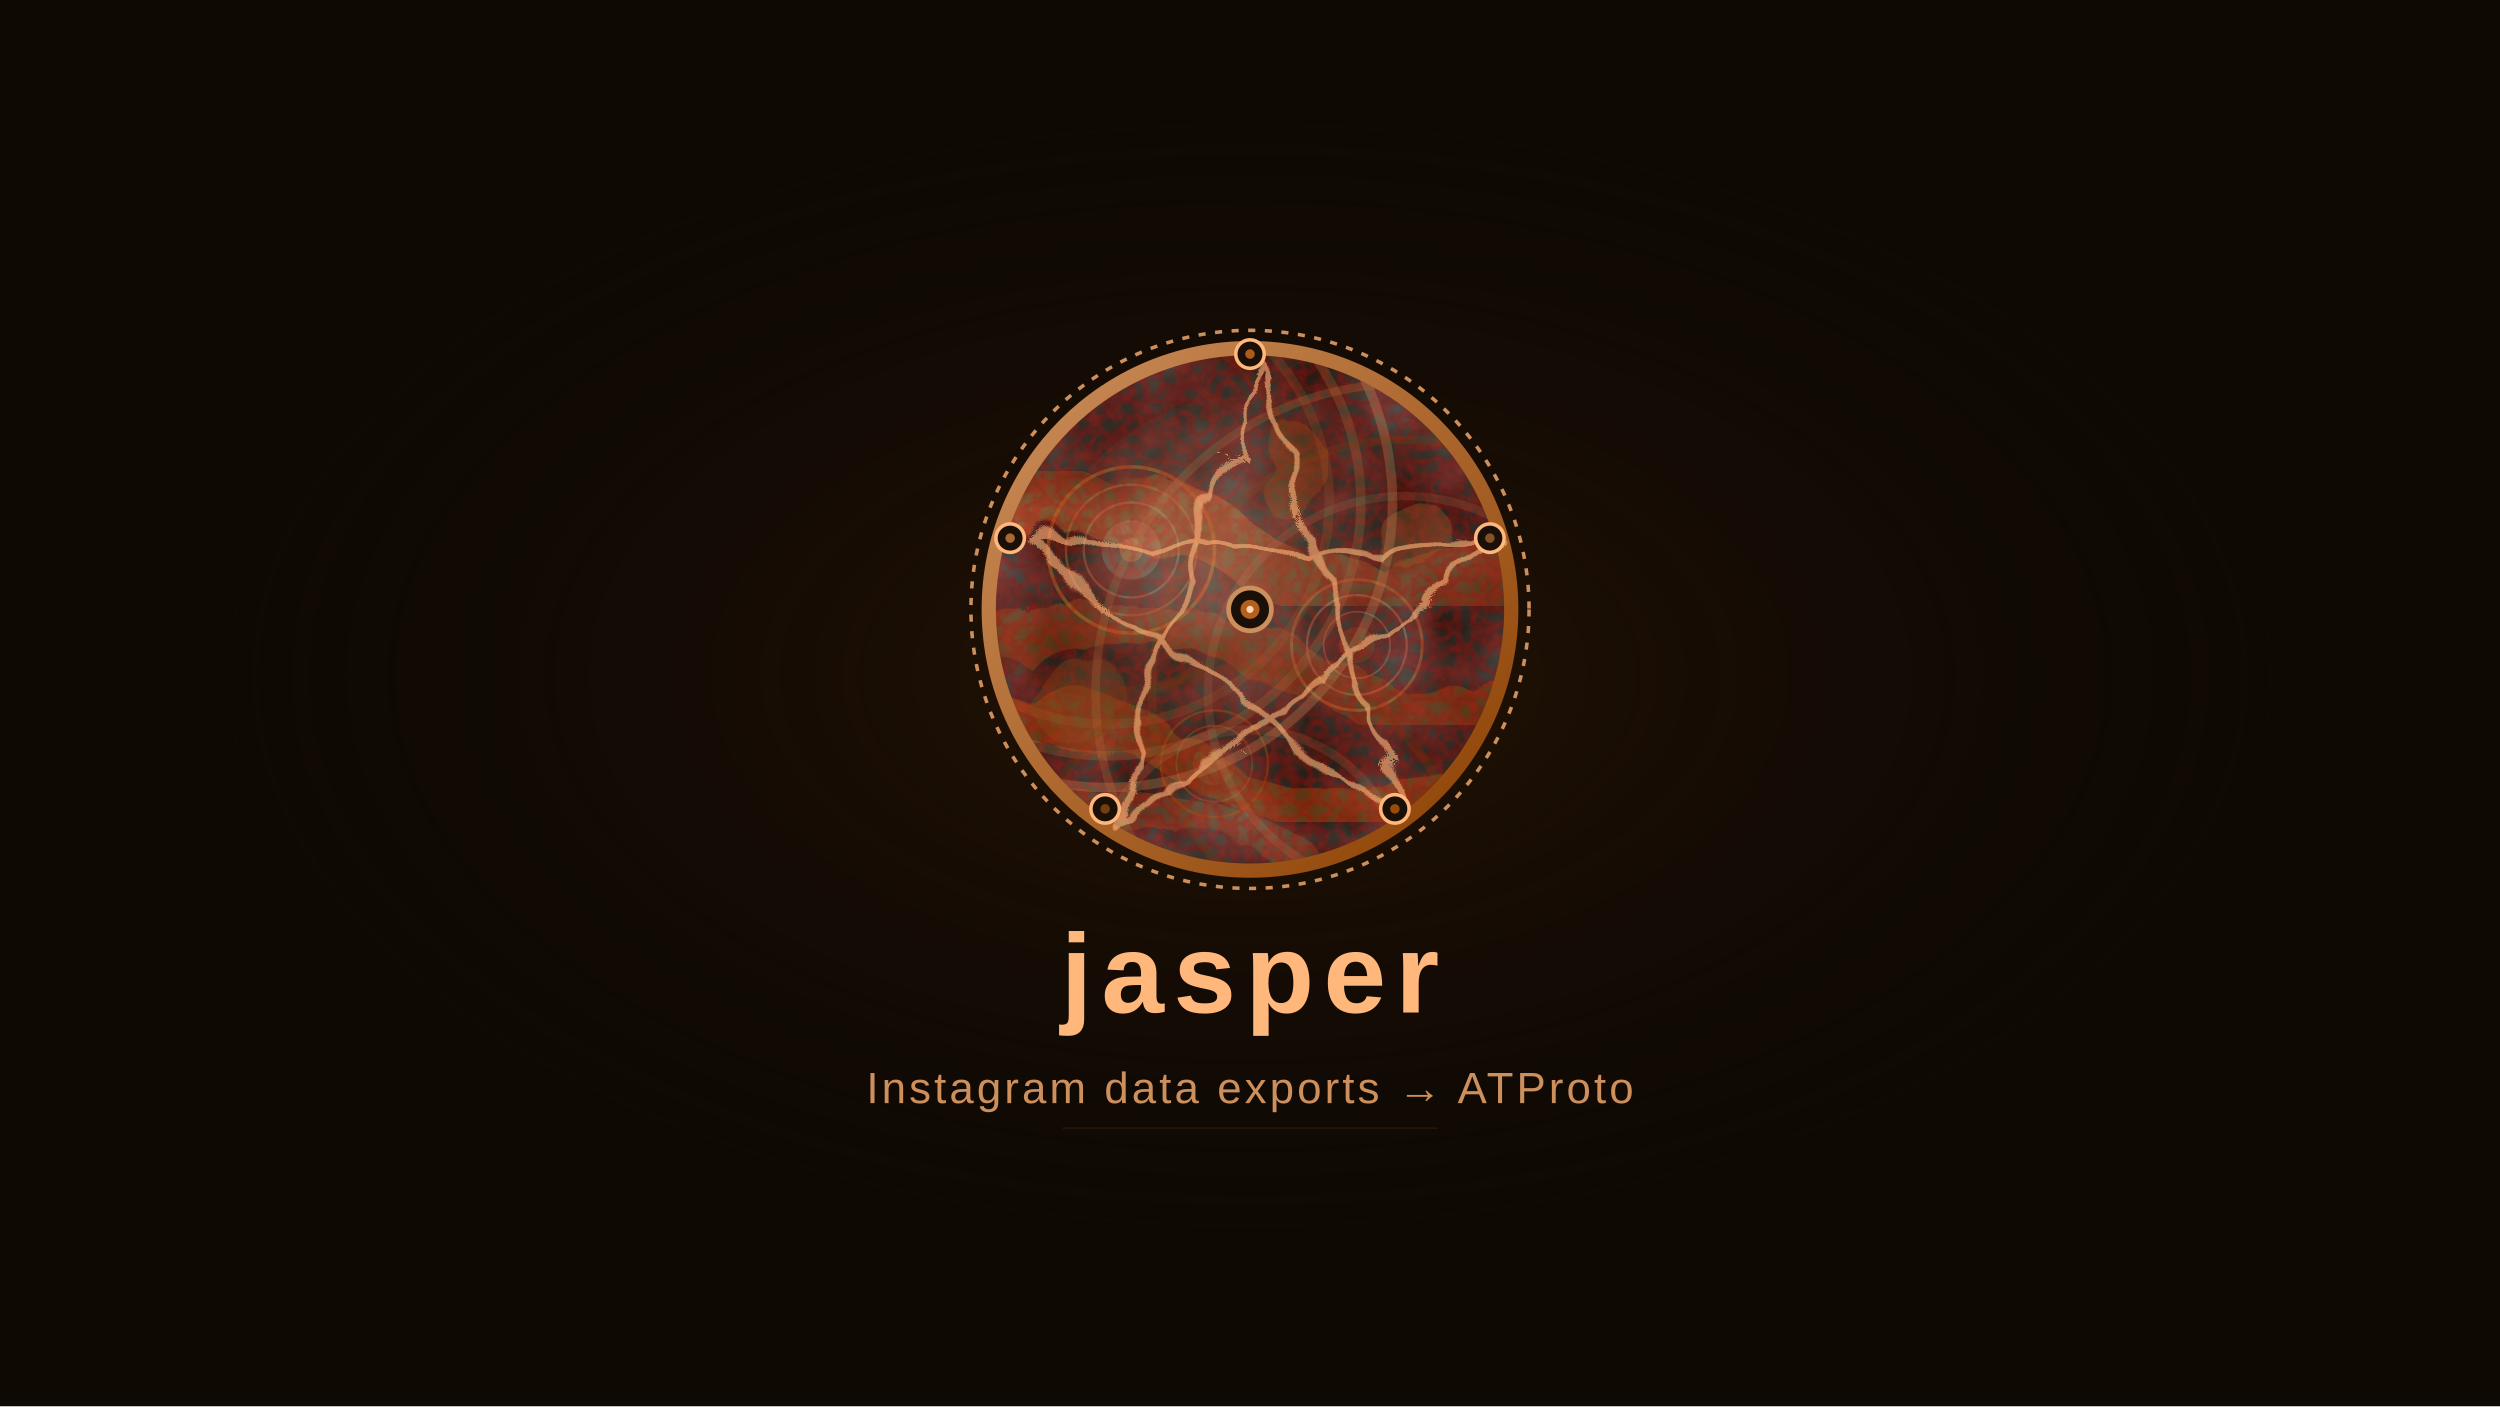
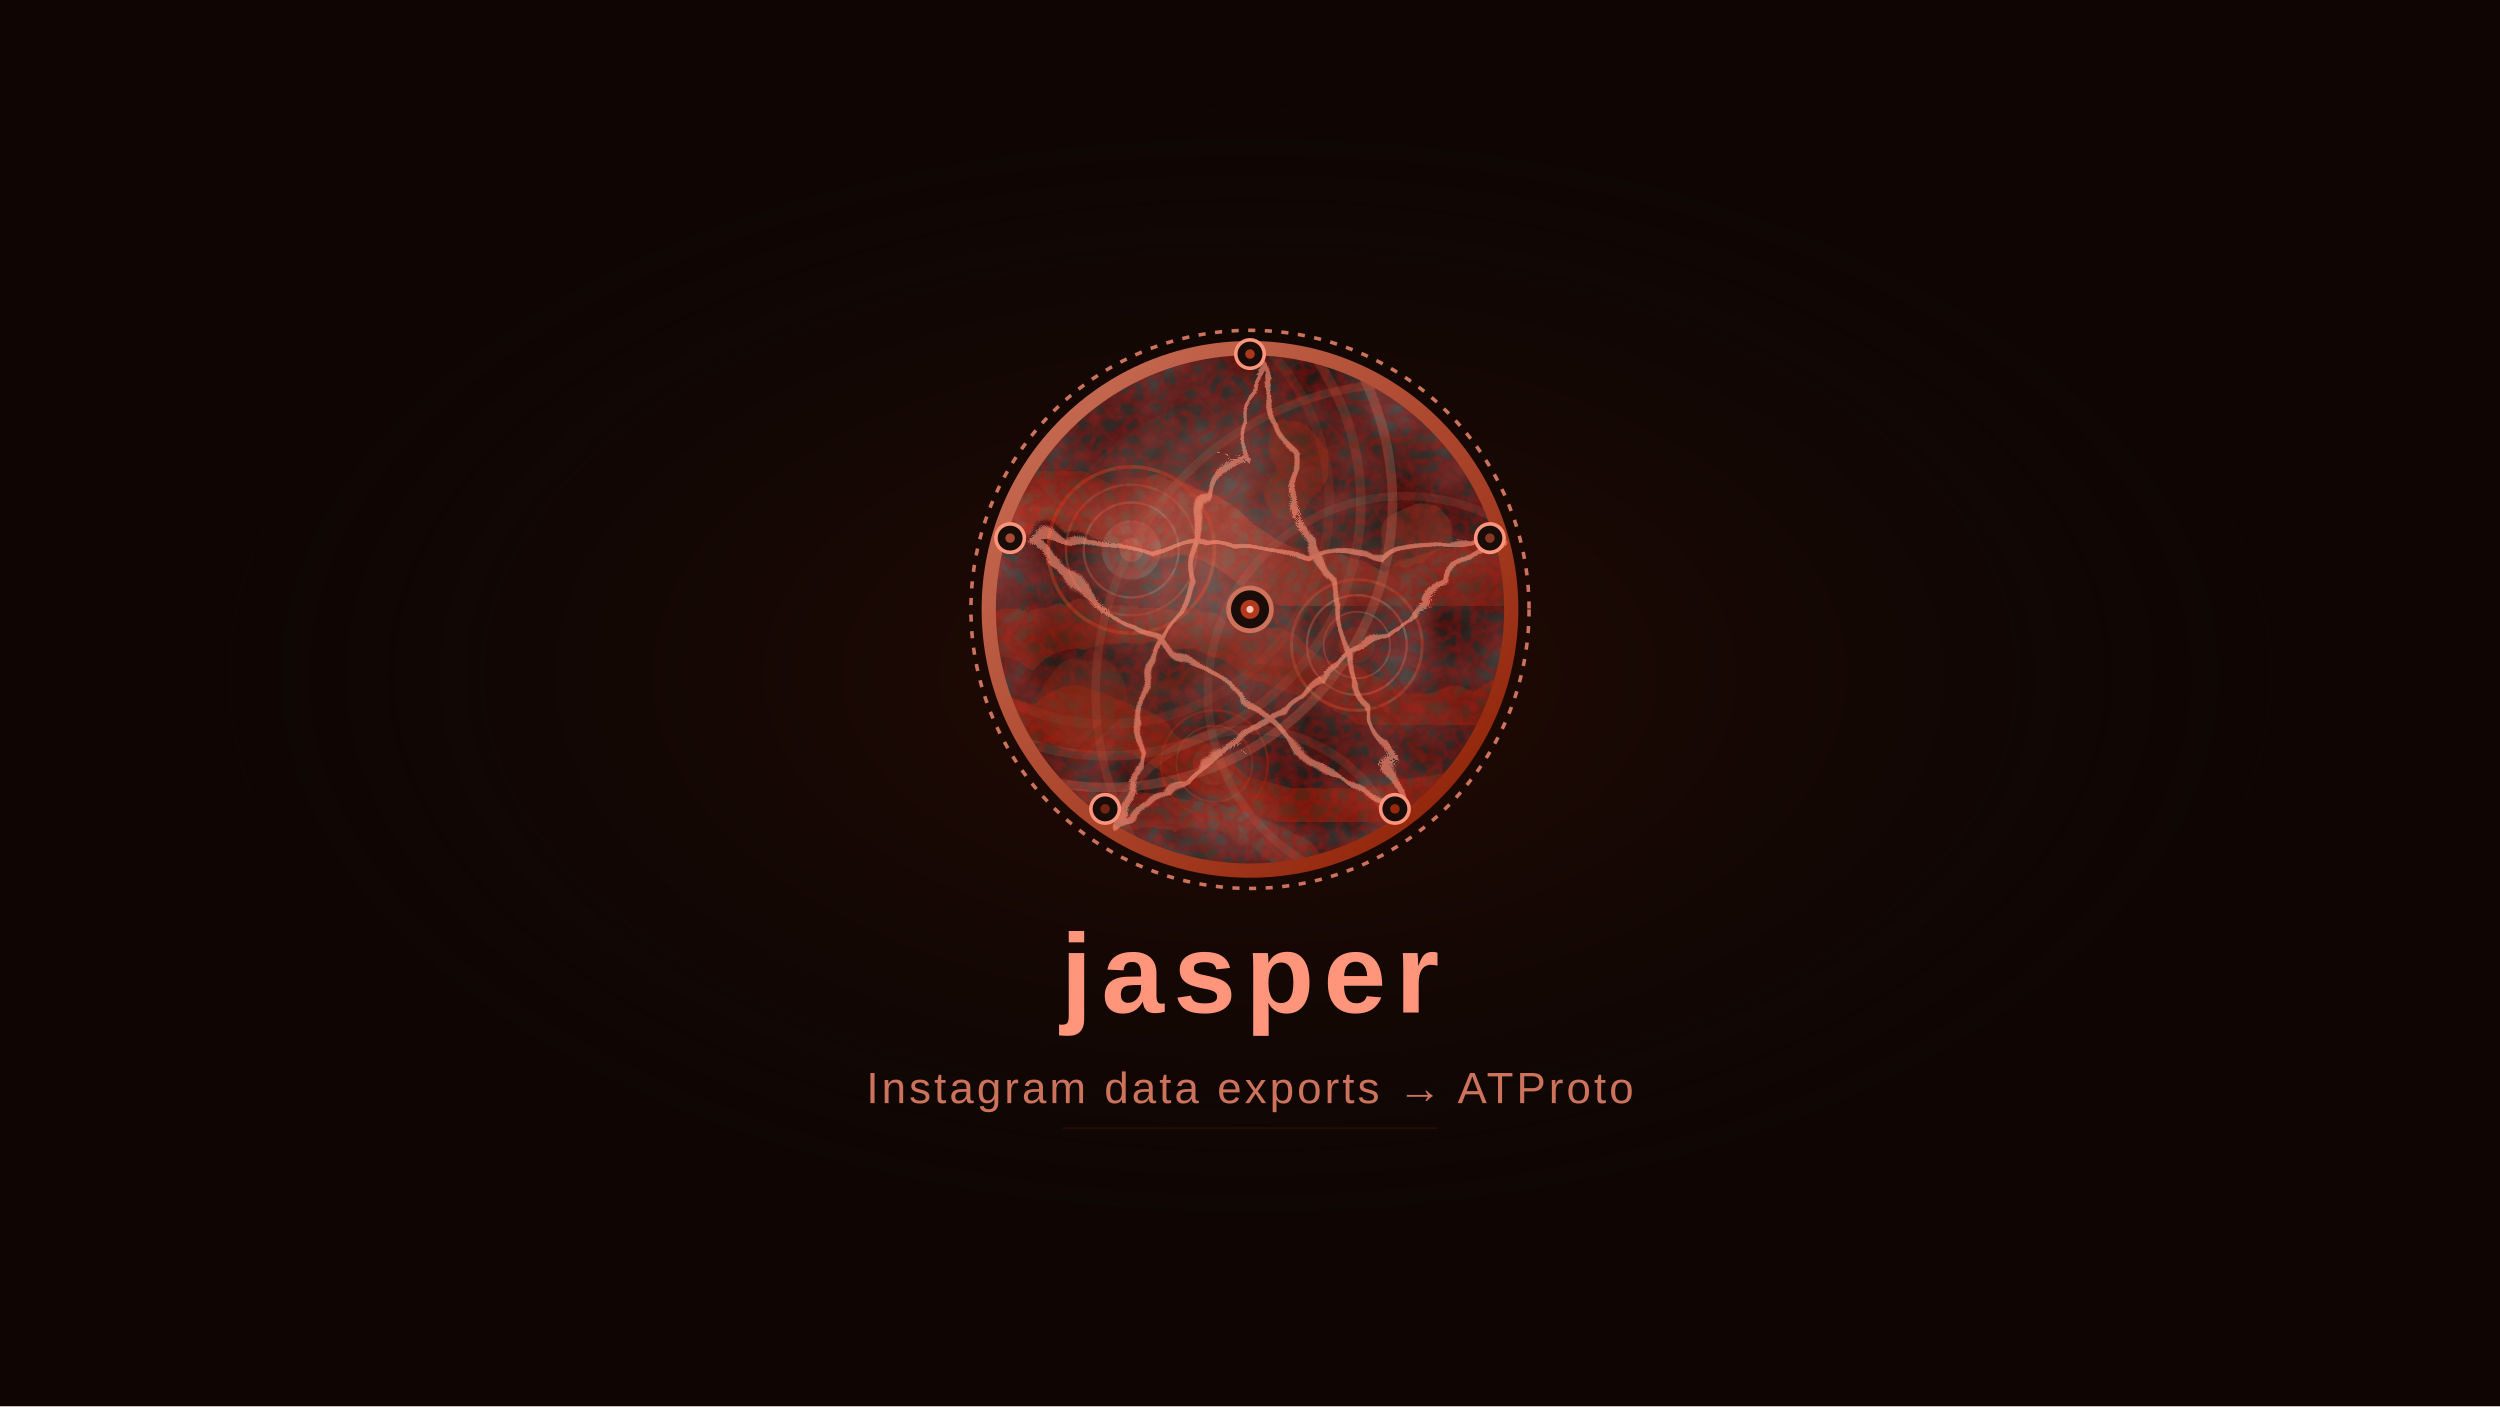
<svg xmlns="http://www.w3.org/2000/svg" viewBox="0 0 1600 900" width="1600" height="900">
  <defs>
    <radialGradient id="bgGlowJasper" cx="50%" cy="48%" r="42%">
-       <stop offset="0%" stop-color="#2a1504" stop-opacity="0.9" />
-       <stop offset="100%" stop-color="#0f0904" stop-opacity="0" />
+       <stop offset="0%" stop-color="#2a0c04" stop-opacity="0.9" />
+       <stop offset="100%" stop-color="#0f0604" stop-opacity="0" />
    </radialGradient>
  </defs>
-   <rect width="1600" height="900" fill="#0f0904" />
+   <rect width="1600" height="900" fill="#0f0604" />
  <rect width="1600" height="900" fill="url(#bgGlowJasper)" />
  <svg x="610" y="200" width="380" height="380" viewBox="0 0 500 500">
    <defs>
      <clipPath id="circleClip">
        <circle cx="250" cy="250" r="220" />
      </clipPath>
      <filter id="stoneNoise" x="0%" y="0%" width="100%" height="100%">
        <feTurbulence type="fractalNoise" baseFrequency="0.015" numOctaves="4" seed="7" result="noise" />
        <feColorMatrix type="saturate" values="0" result="mono" />
        <feComponentTransfer result="contrast">
          <feFuncR type="linear" slope="1.8" intercept="-0.4" />
          <feFuncG type="linear" slope="1.8" intercept="-0.4" />
          <feFuncB type="linear" slope="1.8" intercept="-0.4" />
        </feComponentTransfer>
        <feGaussianBlur stdDeviation="1.5" result="blurred" />
      </filter>
      <filter id="swirlBands" x="-20%" y="-20%" width="140%" height="140%">
        <feTurbulence type="turbulence" baseFrequency="0.008" numOctaves="3" seed="42" result="turb" />
        <feDisplacementMap in="SourceGraphic" in2="turb" scale="40" xChannelSelector="R" yChannelSelector="G" />
      </filter>
      <filter id="speckles" x="0%" y="0%" width="100%" height="100%">
        <feTurbulence type="turbulence" baseFrequency="0.08" numOctaves="2" seed="15" result="speckle" />
        <feColorMatrix type="matrix" values="           1 0 0 0 0.4           0 0 0 0 0           0 0 0 0 0           0 0 0 -3 1.5" result="speckleMask" />
      </filter>
      <linearGradient id="bandGradient1" x1="0%" y1="0%" x2="100%" y2="100%">
-         <stop offset="0%" stop-color="#8b4913" stop-opacity="0.7" />
-         <stop offset="25%" stop-color="#cd7f3f" stop-opacity="0.9" />
-         <stop offset="50%" stop-color="#d26f1e" stop-opacity="0.6" />
-         <stop offset="75%" stop-color="#a0612d" stop-opacity="0.8" />
-         <stop offset="100%" stop-color="#8b4913" stop-opacity="0.7" />
+         <stop offset="0%" stop-color="#8b2b13" stop-opacity="0.7" />
+         <stop offset="25%" stop-color="#cd5b3f" stop-opacity="0.9" />
+         <stop offset="50%" stop-color="#d2421e" stop-opacity="0.6" />
+         <stop offset="75%" stop-color="#a0442d" stop-opacity="0.8" />
+         <stop offset="100%" stop-color="#8b2b13" stop-opacity="0.7" />
      </linearGradient>
      <linearGradient id="bandGradient2" x1="100%" y1="0%" x2="0%" y2="100%">
-         <stop offset="0%" stop-color="#cd8f5c" stop-opacity="0.5" />
-         <stop offset="50%" stop-color="#b8590b" stop-opacity="0.7" />
-         <stop offset="100%" stop-color="#d26f1e" stop-opacity="0.4" />
+         <stop offset="0%" stop-color="#cd735c" stop-opacity="0.5" />
+         <stop offset="50%" stop-color="#b82e0b" stop-opacity="0.7" />
+         <stop offset="100%" stop-color="#d2421e" stop-opacity="0.4" />
      </linearGradient>
      <radialGradient id="centerGlow" cx="40%" cy="40%" r="60%">
-         <stop offset="0%" stop-color="#e8bf9e" stop-opacity="0.3" />
-         <stop offset="100%" stop-color="#1a1008" stop-opacity="0" />
+         <stop offset="0%" stop-color="#e8ad9e" stop-opacity="0.3" />
+         <stop offset="100%" stop-color="#1a0c08" stop-opacity="0" />
      </radialGradient>
      <linearGradient id="redGlow" x1="0%" y1="0%" x2="100%" y2="100%">
-         <stop offset="0%" stop-color="#cd8f5c" />
-         <stop offset="100%" stop-color="#8b3f00" />
+         <stop offset="0%" stop-color="#cd735c" />
+         <stop offset="100%" stop-color="#8b1c00" />
      </linearGradient>
    </defs>
-     <circle cx="250" cy="250" r="220" fill="#1a1008" />
+     <circle cx="250" cy="250" r="220" fill="#1a0c08" />
    <g clip-path="url(#circleClip)">
-       <rect x="0" y="0" width="500" height="500" fill="#2a1c10" filter="url(#stoneNoise)" opacity="0.4" />
+       <rect x="0" y="0" width="500" height="500" fill="#2a1510" filter="url(#stoneNoise)" opacity="0.4" />
      <path d="M -50 180 Q 100 120, 250 200 T 550 150" fill="none" stroke="url(#bandGradient1)" stroke-width="60" filter="url(#swirlBands)" opacity="0.6" />
      <path d="M -30 280 Q 150 220, 300 300 T 580 250" fill="none" stroke="url(#bandGradient2)" stroke-width="45" filter="url(#swirlBands)" opacity="0.5" />
-       <path d="M -40 350 Q 80 300, 200 380 T 560 340" fill="none" stroke="#b8590b" stroke-width="35" filter="url(#swirlBands)" opacity="0.4" />
-       <path d="M -20 420 Q 120 380, 280 450 T 540 400" fill="none" stroke="#a0612d" stroke-width="28" filter="url(#swirlBands)" opacity="0.35" />
-       <circle cx="150" cy="200" r="70" fill="none" stroke="#d26f1e" stroke-width="3" opacity="0.5" />
-       <circle cx="150" cy="200" r="55" fill="none" stroke="#cd7f3f" stroke-width="2" opacity="0.4" />
-       <circle cx="150" cy="200" r="40" fill="none" stroke="#deae87" stroke-width="2" opacity="0.3" />
-       <circle cx="150" cy="200" r="25" fill="#d2ac8c" opacity="0.25" />
-       <circle cx="150" cy="200" r="10" fill="#f4a360" opacity="0.3" />
-       <circle cx="340" cy="280" r="55" fill="none" stroke="#cd7f3f" stroke-width="2.5" opacity="0.45" />
-       <circle cx="340" cy="280" r="42" fill="none" stroke="#d2ac8c" stroke-width="2" opacity="0.35" />
-       <circle cx="340" cy="280" r="28" fill="none" stroke="#deae87" stroke-width="1.5" opacity="0.3" />
-       <circle cx="340" cy="280" r="15" fill="#d26f1e" opacity="0.2" />
-       <circle cx="220" cy="380" r="45" fill="none" stroke="#b8590b" stroke-width="2" opacity="0.4" />
-       <circle cx="220" cy="380" r="32" fill="none" stroke="#da7420" stroke-width="1.5" opacity="0.3" />
-       <circle cx="220" cy="380" r="18" fill="#cd7f3f" opacity="0.15" />
+       <path d="M -40 350 Q 80 300, 200 380 T 560 340" fill="none" stroke="#b82e0b" stroke-width="35" filter="url(#swirlBands)" opacity="0.4" />
+       <path d="M -20 420 Q 120 380, 280 450 T 540 400" fill="none" stroke="#a0442d" stroke-width="28" filter="url(#swirlBands)" opacity="0.35" />
+       <circle cx="150" cy="200" r="70" fill="none" stroke="#d2421e" stroke-width="3" opacity="0.5" />
+       <circle cx="150" cy="200" r="55" fill="none" stroke="#cd5b3f" stroke-width="2" opacity="0.4" />
+       <circle cx="150" cy="200" r="40" fill="none" stroke="#de9887" stroke-width="2" opacity="0.3" />
+       <circle cx="150" cy="200" r="25" fill="#d29a8c" opacity="0.25" />
+       <circle cx="150" cy="200" r="10" fill="#f47e60" opacity="0.3" />
+       <circle cx="340" cy="280" r="55" fill="none" stroke="#cd5b3f" stroke-width="2.5" opacity="0.45" />
+       <circle cx="340" cy="280" r="42" fill="none" stroke="#d29a8c" stroke-width="2" opacity="0.35" />
+       <circle cx="340" cy="280" r="28" fill="none" stroke="#de9887" stroke-width="1.5" opacity="0.3" />
+       <circle cx="340" cy="280" r="15" fill="#d2421e" opacity="0.2" />
+       <circle cx="220" cy="380" r="45" fill="none" stroke="#b82e0b" stroke-width="2" opacity="0.4" />
+       <circle cx="220" cy="380" r="32" fill="none" stroke="#da4520" stroke-width="1.5" opacity="0.3" />
+       <circle cx="220" cy="380" r="18" fill="#cd5b3f" opacity="0.15" />
      <rect x="0" y="0" width="500" height="500" fill="#000" filter="url(#speckles)" opacity="0.3" />
-       <ellipse cx="380" cy="180" rx="35" ry="25" fill="#a0612d" filter="url(#swirlBands)" opacity="0.35" />
-       <ellipse cx="100" cy="320" rx="45" ry="30" fill="#8b4913" filter="url(#swirlBands)" opacity="0.3" />
-       <ellipse cx="280" cy="120" rx="25" ry="40" fill="#b8590b" filter="url(#swirlBands)" opacity="0.25" />
-       <circle cx="130" cy="160" r="240.0" fill="none" stroke="#cd8f5c" stroke-width="8.0" opacity="0.3" />
-       <circle cx="130" cy="160" r="213.333" fill="none" stroke="#b8733a" stroke-width="8.0" opacity="0.25" />
-       <circle cx="130" cy="160" r="186.667" fill="none" stroke="#a8632a" stroke-width="8.0" opacity="0.2" />
-       <circle cx="130" cy="160" r="160.0" fill="none" stroke="#783600" stroke-width="8.0" opacity="0.15" />
-       <circle cx="380" cy="320" r="260.0" fill="none" stroke="#b8733a" stroke-width="7.091" opacity="0.25" />
-       <circle cx="380" cy="320" r="212.727" fill="none" stroke="#88430a" stroke-width="7.091" opacity="0.2" />
-       <circle cx="380" cy="320" r="165.455" fill="none" stroke="#cd8f5c" stroke-width="7.091" opacity="0.15" />
-       <circle cx="250" cy="480" r="180.0" fill="none" stroke="#783600" stroke-width="7.714" opacity="0.2" />
-       <circle cx="250" cy="480" r="128.571" fill="none" stroke="#cd8f5c" stroke-width="7.714" opacity="0.15" />
+       <ellipse cx="380" cy="180" rx="35" ry="25" fill="#a0442d" filter="url(#swirlBands)" opacity="0.35" />
+       <ellipse cx="100" cy="320" rx="45" ry="30" fill="#8b2b13" filter="url(#swirlBands)" opacity="0.3" />
+       <ellipse cx="280" cy="120" rx="25" ry="40" fill="#b82e0b" filter="url(#swirlBands)" opacity="0.25" />
+       <circle cx="130" cy="160" r="240.0" fill="none" stroke="#cd735c" stroke-width="8.0" opacity="0.3" />
+       <circle cx="130" cy="160" r="213.333" fill="none" stroke="#b8533a" stroke-width="8.0" opacity="0.25" />
+       <circle cx="130" cy="160" r="186.667" fill="none" stroke="#a8432a" stroke-width="8.0" opacity="0.2" />
+       <circle cx="130" cy="160" r="160.0" fill="none" stroke="#781800" stroke-width="8.0" opacity="0.15" />
+       <circle cx="380" cy="320" r="260.0" fill="none" stroke="#b8533a" stroke-width="7.091" opacity="0.25" />
+       <circle cx="380" cy="320" r="212.727" fill="none" stroke="#88230a" stroke-width="7.091" opacity="0.2" />
+       <circle cx="380" cy="320" r="165.455" fill="none" stroke="#cd735c" stroke-width="7.091" opacity="0.15" />
+       <circle cx="250" cy="480" r="180.0" fill="none" stroke="#781800" stroke-width="7.714" opacity="0.2" />
+       <circle cx="250" cy="480" r="128.571" fill="none" stroke="#cd735c" stroke-width="7.714" opacity="0.15" />
    </g>
    <circle cx="250" cy="250" r="180" fill="url(#centerGlow)" />
    <circle cx="250" cy="250" r="220" fill="none" stroke="url(#redGlow)" stroke-width="12" />
-     <circle cx="250" cy="250" r="235" fill="none" stroke="#cd8f5c" stroke-width="3" stroke-dasharray="6, 8" />
-     <path d="M 250 35 L 372 418 L 48 190 L 452 190 L 128 418 Z" fill="none" stroke="#ffb77c" stroke-width="5" stroke-linejoin="round" opacity="0.6" filter="url(#swirlBands)" />
-     <circle cx="250" cy="250" r="18" fill="#1a1008" stroke="#cd8f5c" stroke-width="4" />
-     <circle cx="250" cy="250" r="8" fill="#da7420" opacity="0.8" />
-     <circle cx="250" cy="250" r="3" fill="#ffd6b5" />
+     <circle cx="250" cy="250" r="235" fill="none" stroke="#cd735c" stroke-width="3" stroke-dasharray="6, 8" />
+     <path d="M 250 35 L 372 418 L 48 190 L 452 190 L 128 418 Z" fill="none" stroke="#ff967c" stroke-width="5" stroke-linejoin="round" opacity="0.6" filter="url(#swirlBands)" />
+     <circle cx="250" cy="250" r="18" fill="#1a0c08" stroke="#cd735c" stroke-width="4" />
+     <circle cx="250" cy="250" r="8" fill="#da4520" opacity="0.8" />
+     <circle cx="250" cy="250" r="3" fill="#ffc4b5" />
    <g>
-       <circle cx="250" cy="35" r="12" fill="#1a1008" stroke="#ffb77c" stroke-width="3" />
-       <circle cx="250" cy="35" r="4" fill="#d26f1e" opacity="0.8" />
+       <circle cx="250" cy="35" r="12" fill="#1a0c08" stroke="#ff967c" stroke-width="3" />
+       <circle cx="250" cy="35" r="4" fill="#d2421e" opacity="0.8" />
    </g>
    <g>
-       <circle cx="372" cy="418" r="12" fill="#1a1008" stroke="#ffb77c" stroke-width="3" />
-       <circle cx="372" cy="418" r="4" fill="#b8590b" opacity="0.8" />
+       <circle cx="372" cy="418" r="12" fill="#1a0c08" stroke="#ff967c" stroke-width="3" />
+       <circle cx="372" cy="418" r="4" fill="#b82e0b" opacity="0.8" />
    </g>
    <g>
-       <circle cx="48" cy="190" r="12" fill="#1a1008" stroke="#ffb77c" stroke-width="3" />
-       <circle cx="48" cy="190" r="4" fill="#cd7f3f" opacity="0.8" />
+       <circle cx="48" cy="190" r="12" fill="#1a0c08" stroke="#ff967c" stroke-width="3" />
+       <circle cx="48" cy="190" r="4" fill="#cd5b3f" opacity="0.8" />
    </g>
    <g>
-       <circle cx="452" cy="190" r="12" fill="#1a1008" stroke="#ffb77c" stroke-width="3" />
-       <circle cx="452" cy="190" r="4" fill="#a0612d" opacity="0.8" />
+       <circle cx="452" cy="190" r="12" fill="#1a0c08" stroke="#ff967c" stroke-width="3" />
+       <circle cx="452" cy="190" r="4" fill="#a0442d" opacity="0.8" />
    </g>
    <g>
-       <circle cx="128" cy="418" r="12" fill="#1a1008" stroke="#ffb77c" stroke-width="3" />
-       <circle cx="128" cy="418" r="4" fill="#8b4913" opacity="0.8" />
+       <circle cx="128" cy="418" r="12" fill="#1a0c08" stroke="#ff967c" stroke-width="3" />
+       <circle cx="128" cy="418" r="4" fill="#8b2b13" opacity="0.8" />
    </g>
  </svg>
-   <text x="800" y="648" text-anchor="middle" font-family="'SF Pro Display', 'Helvetica Neue', Arial, sans-serif" font-size="72" font-weight="700" letter-spacing="6" fill="#ffb77c">jasper</text>
-   <text x="800" y="706" text-anchor="middle" font-family="'SF Pro Text', 'Helvetica Neue', Arial, sans-serif" font-size="28" font-weight="400" letter-spacing="2" fill="#cd8f5c">Instagram data exports → ATProto</text>
-   <line x1="680" y1="722" x2="920" y2="722" stroke="#2a1504" stroke-width="1" />
+   <text x="800" y="648" text-anchor="middle" font-family="'SF Pro Display', 'Helvetica Neue', Arial, sans-serif" font-size="72" font-weight="700" letter-spacing="6" fill="#ff967c">jasper</text>
+   <text x="800" y="706" text-anchor="middle" font-family="'SF Pro Text', 'Helvetica Neue', Arial, sans-serif" font-size="28" font-weight="400" letter-spacing="2" fill="#cd735c">Instagram data exports → ATProto</text>
+   <line x1="680" y1="722" x2="920" y2="722" stroke="#2a0c04" stroke-width="1" />
</svg>
